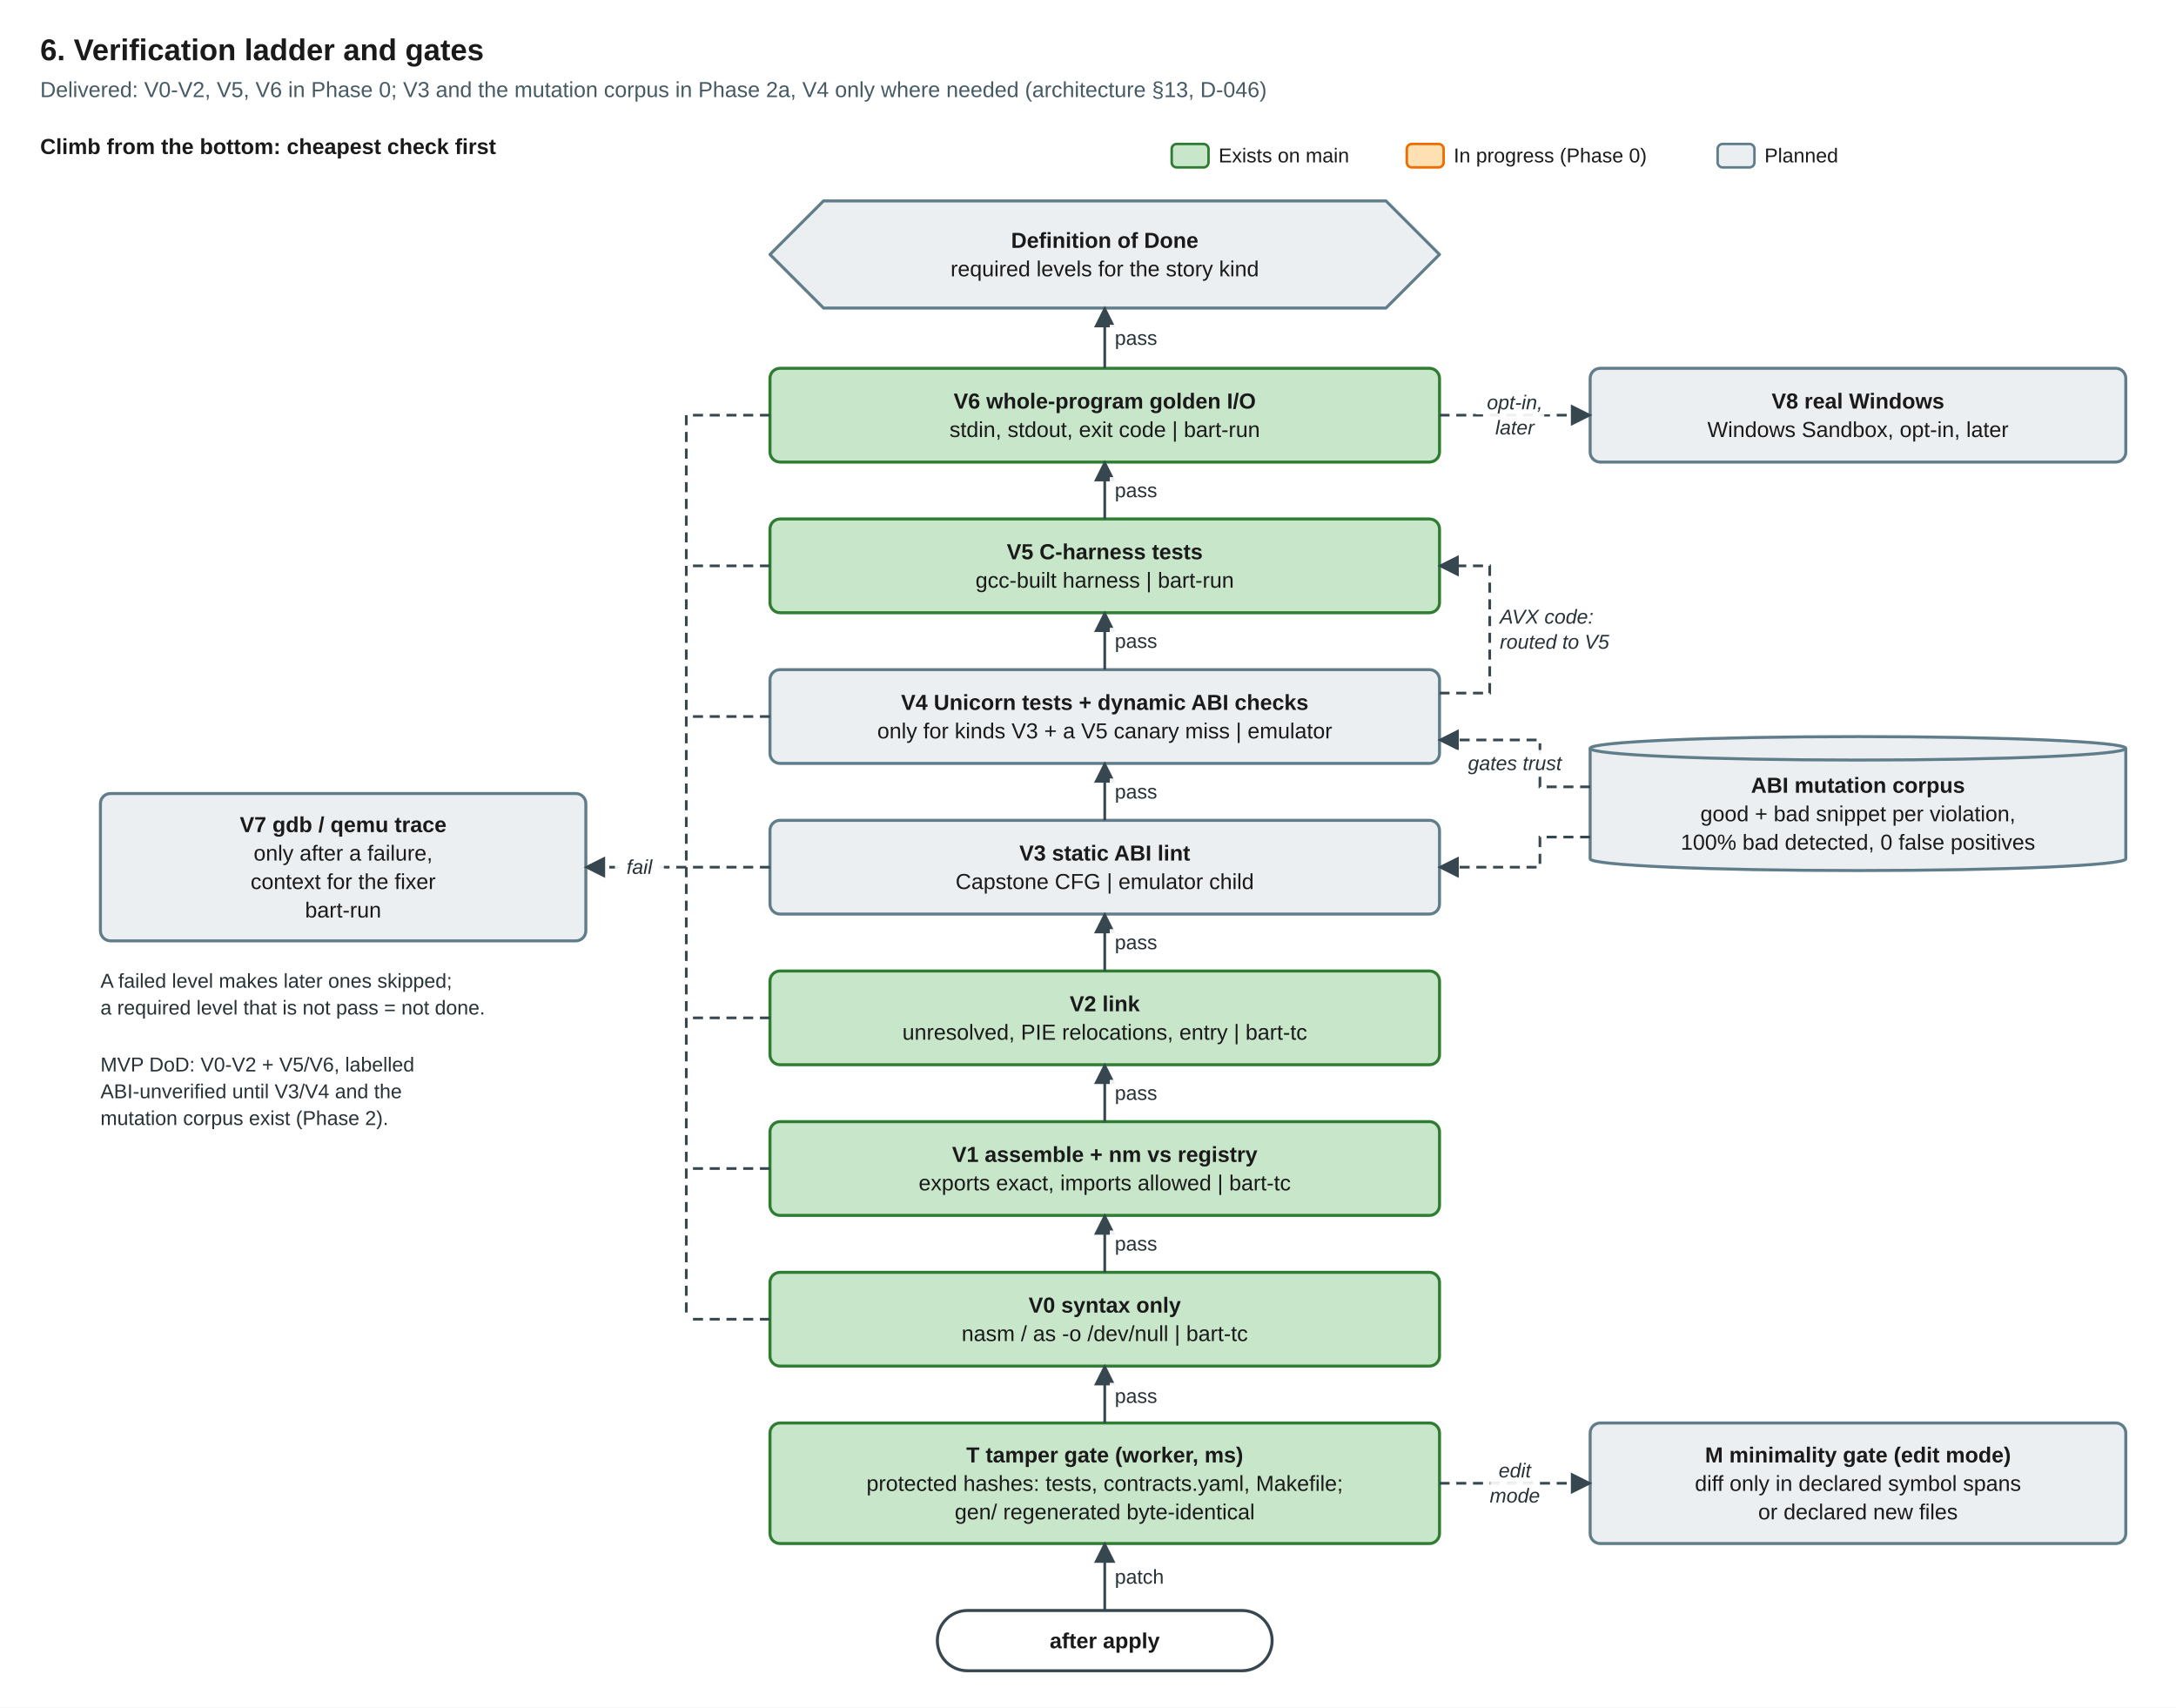
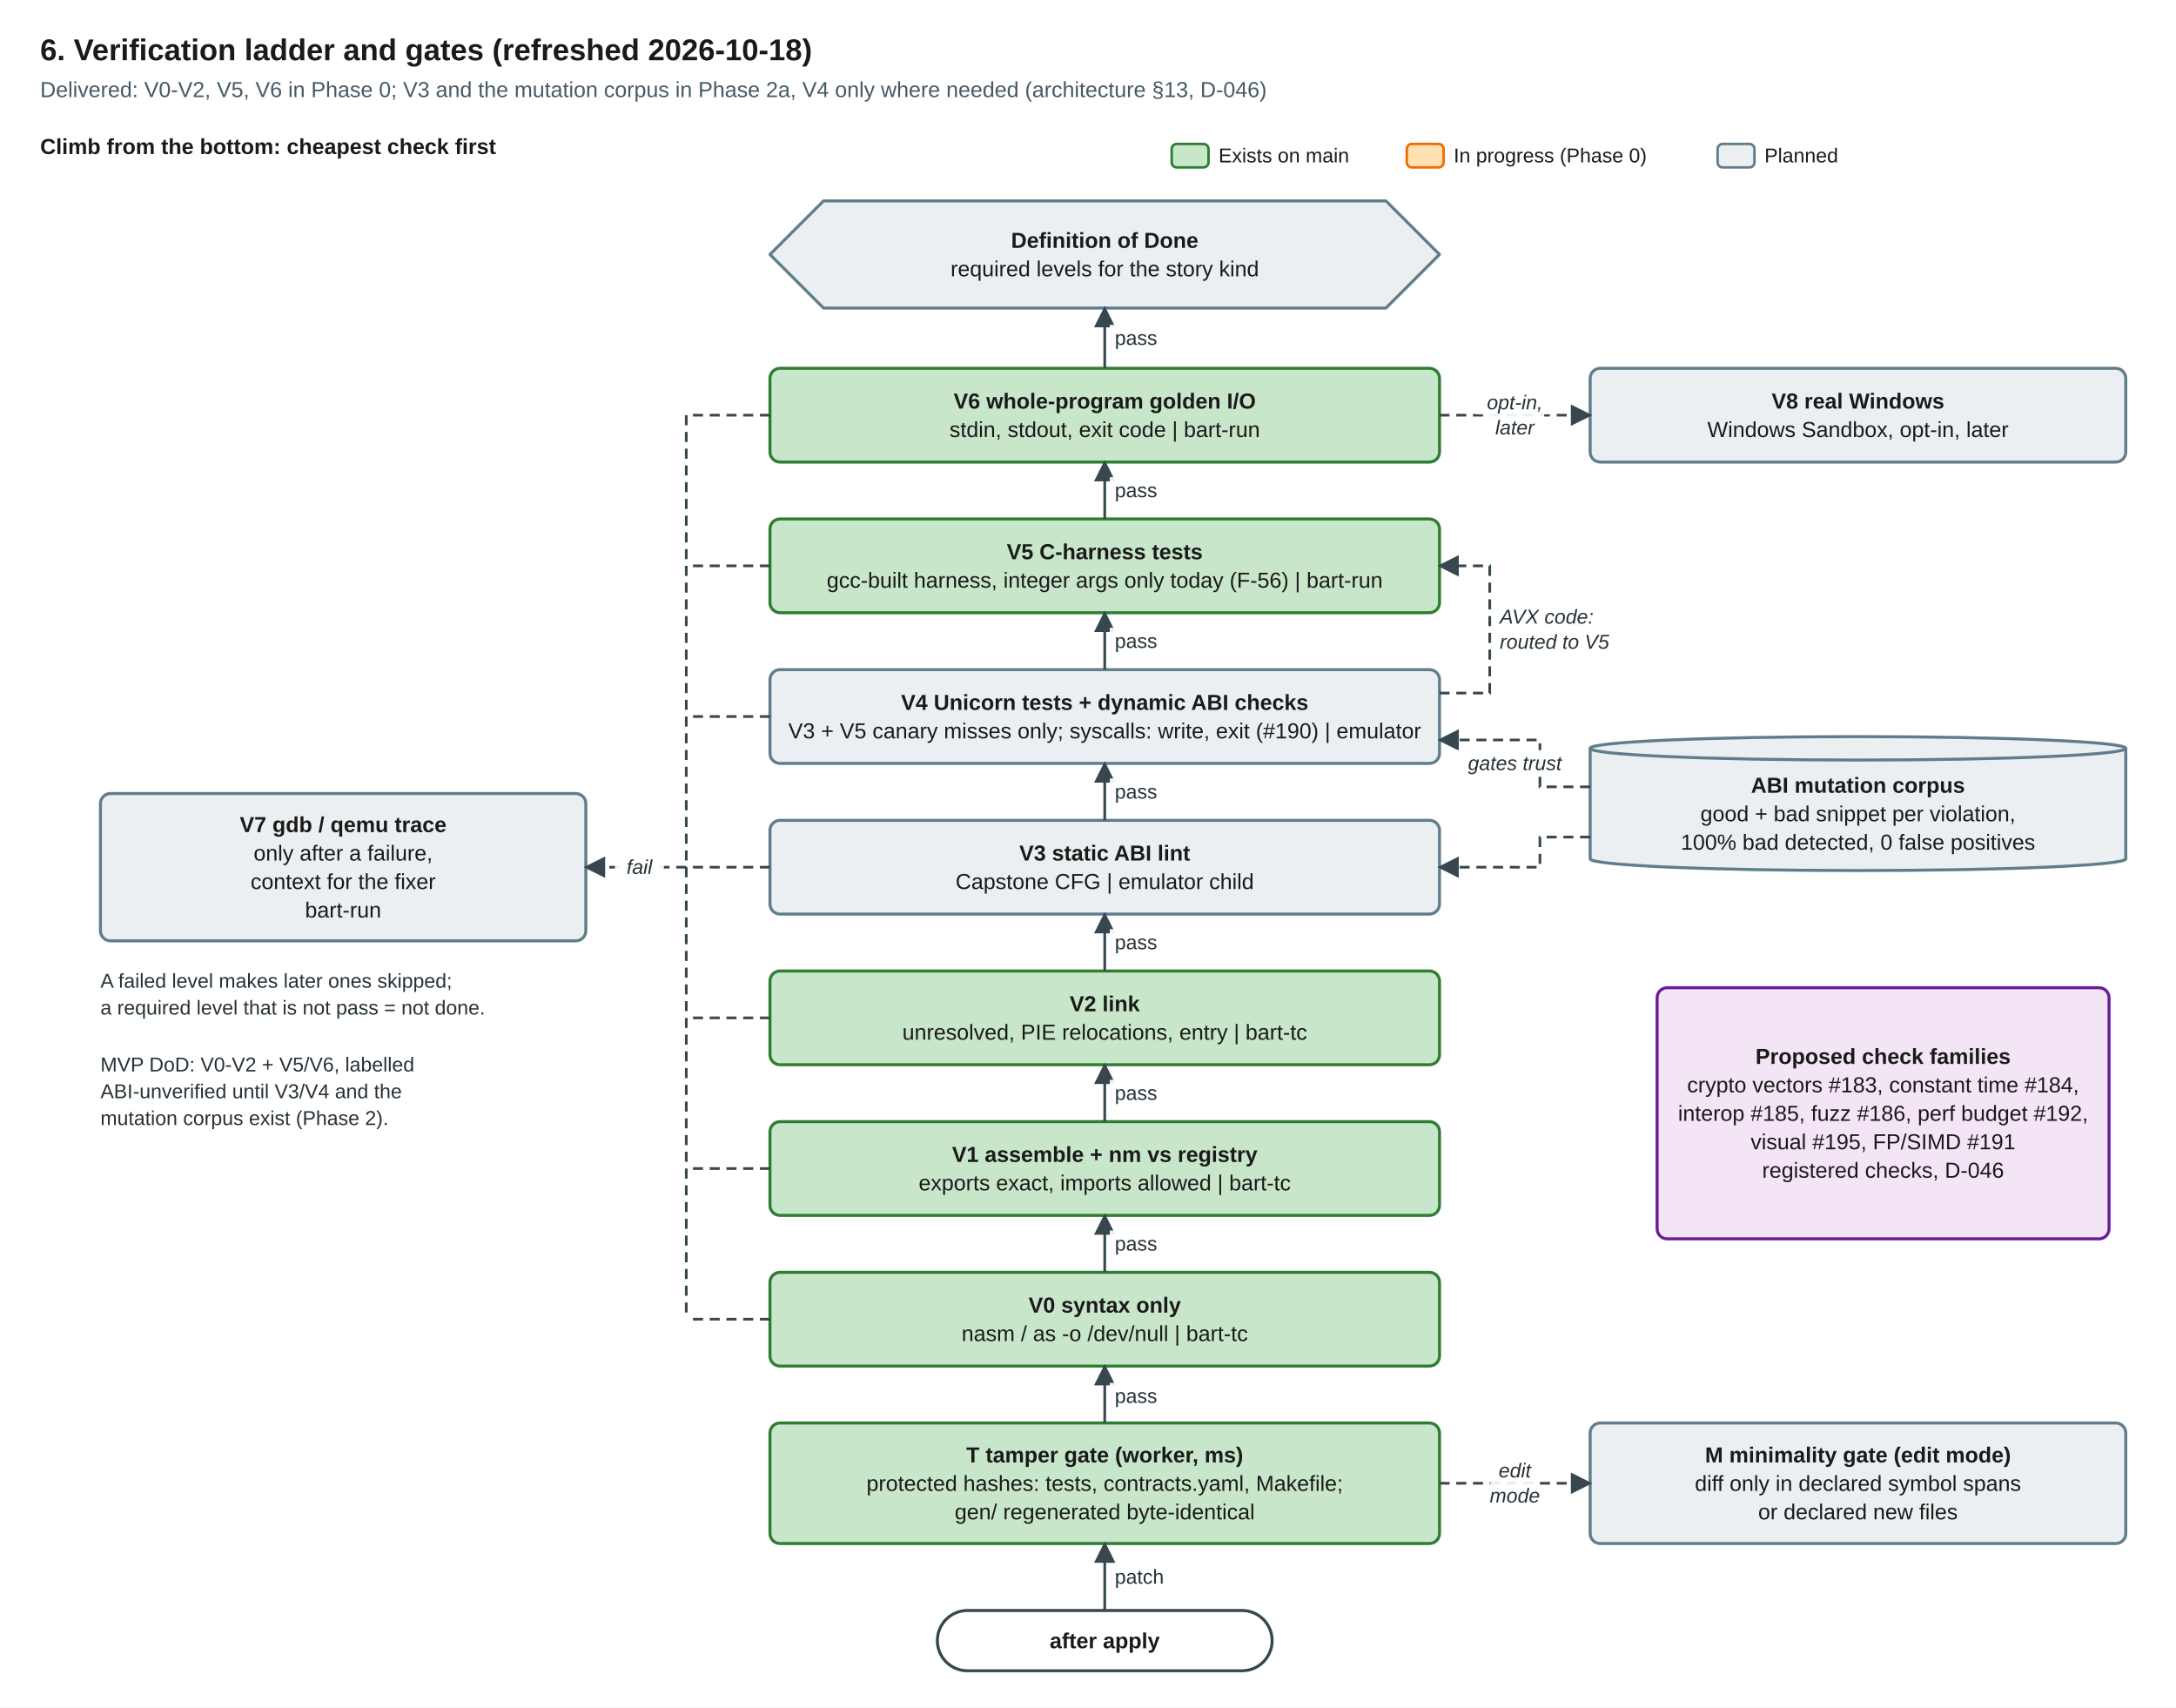
<svg xmlns="http://www.w3.org/2000/svg" viewBox="0 0 1300 1020" width="1300" height="1020" role="img" aria-label="After every apply the tamper gate runs, then levels V0 to V6 are climbed cheapest first; oracles decide, a failure skips later levels and triggers a V7 trace for the fixer." font-family="Arial, Helvetica, sans-serif">
  <defs>
    <marker id="ah" viewBox="0 0 10 10" refX="9" refY="5" markerWidth="8" markerHeight="8" orient="auto">
      <path d="M0,0 L10,5 L0,10 Z" fill="#37474f" />
    </marker>
    <marker id="ahs" viewBox="0 0 10 10" refX="1" refY="5" markerWidth="8" markerHeight="8" orient="auto">
      <path d="M10,0 L0,5 L10,10 Z" fill="#37474f" />
    </marker>
  </defs>
  <rect x="0" y="0" width="1300" height="1020" fill="#ffffff" />
-   <text x="24" y="36" font-size="18" fill="#1a1a1a" text-anchor="start" font-weight="bold">6. Verification ladder and gates</text>
+   <text x="24" y="36" font-size="18" fill="#1a1a1a" text-anchor="start" font-weight="bold">6. Verification ladder and gates (refreshed 2026-10-18)</text>
  <text x="24" y="58" font-size="13" fill="#455a64" text-anchor="start">Delivered: V0-V2, V5, V6 in Phase 0; V3 and the mutation corpus in Phase 2a, V4 only where needed (architecture §13, D-046)</text>
  <rect x="700" y="86" width="22" height="14" rx="3" fill="#c8e6c9" stroke="#2e7d32" stroke-width="1.5" />
  <text x="728" y="97" font-size="12" fill="#1a1a1a" text-anchor="start">Exists on main</text>
  <rect x="840.462" y="86" width="22" height="14" rx="3" fill="#ffe0b2" stroke="#ef6c00" stroke-width="1.5" />
  <text x="868.462" y="97" font-size="12" fill="#1a1a1a" text-anchor="start">In progress (Phase 0)</text>
  <rect x="1026.154" y="86" width="22" height="14" rx="3" fill="#eceff1" stroke="#607d8b" stroke-width="1.5" />
  <text x="1054.15" y="97" font-size="12" fill="#1a1a1a" text-anchor="start">Planned</text>
  <polygon points="492,120 828,120 860,152 828,184 492,184 460,152" fill="#eceff1" stroke="#607d8b" stroke-width="1.8" stroke-linejoin="round" />
  <text x="660" y="148.05" font-size="13" fill="#1a1a1a" text-anchor="middle" font-weight="bold">Definition of Done</text>
  <text x="660" y="165.05" font-size="13" fill="#1a1a1a" text-anchor="middle">required levels for the story kind</text>
  <rect x="460" y="220" width="400" height="56" rx="6" fill="#c8e6c9" stroke="#2e7d32" stroke-width="1.8" />
  <text x="660" y="244.05" font-size="13" fill="#1a1a1a" text-anchor="middle" font-weight="bold">V6  whole-program golden I/O</text>
  <text x="660" y="261.05" font-size="13" fill="#1a1a1a" text-anchor="middle">stdin, stdout, exit code   |   bart-run</text>
  <rect x="460" y="310" width="400" height="56" rx="6" fill="#c8e6c9" stroke="#2e7d32" stroke-width="1.8" />
  <text x="660" y="334.05" font-size="13" fill="#1a1a1a" text-anchor="middle" font-weight="bold">V5  C-harness tests</text>
-   <text x="660" y="351.05" font-size="13" fill="#1a1a1a" text-anchor="middle">gcc-built harness   |   bart-run</text>
+   <text x="660" y="351.05" font-size="13" fill="#1a1a1a" text-anchor="middle">gcc-built harness, integer args only today (F-56)   |   bart-run</text>
  <rect x="460" y="400" width="400" height="56" rx="6" fill="#eceff1" stroke="#607d8b" stroke-width="1.8" />
  <text x="660" y="424.05" font-size="13" fill="#1a1a1a" text-anchor="middle" font-weight="bold">V4  Unicorn tests + dynamic ABI checks</text>
-   <text x="660" y="441.05" font-size="13" fill="#1a1a1a" text-anchor="middle">only for kinds V3 + a V5 canary miss   |   emulator</text>
+   <text x="660" y="441.05" font-size="13" fill="#1a1a1a" text-anchor="middle">V3 + V5 canary misses only; syscalls: write, exit (#190) | emulator</text>
  <rect x="460" y="490" width="400" height="56" rx="6" fill="#eceff1" stroke="#607d8b" stroke-width="1.8" />
  <text x="660" y="514.05" font-size="13" fill="#1a1a1a" text-anchor="middle" font-weight="bold">V3  static ABI lint</text>
  <text x="660" y="531.05" font-size="13" fill="#1a1a1a" text-anchor="middle">Capstone CFG   |   emulator child</text>
  <rect x="460" y="580" width="400" height="56" rx="6" fill="#c8e6c9" stroke="#2e7d32" stroke-width="1.8" />
  <text x="660" y="604.05" font-size="13" fill="#1a1a1a" text-anchor="middle" font-weight="bold">V2  link</text>
  <text x="660" y="621.05" font-size="13" fill="#1a1a1a" text-anchor="middle">unresolved, PIE relocations, entry   |   bart-tc</text>
  <rect x="460" y="670" width="400" height="56" rx="6" fill="#c8e6c9" stroke="#2e7d32" stroke-width="1.8" />
  <text x="660" y="694.05" font-size="13" fill="#1a1a1a" text-anchor="middle" font-weight="bold">V1  assemble + nm vs registry</text>
  <text x="660" y="711.05" font-size="13" fill="#1a1a1a" text-anchor="middle">exports exact, imports allowed   |   bart-tc</text>
  <rect x="460" y="760" width="400" height="56" rx="6" fill="#c8e6c9" stroke="#2e7d32" stroke-width="1.8" />
  <text x="660" y="784.05" font-size="13" fill="#1a1a1a" text-anchor="middle" font-weight="bold">V0  syntax only</text>
  <text x="660" y="801.05" font-size="13" fill="#1a1a1a" text-anchor="middle">nasm / as -o /dev/null   |   bart-tc</text>
  <rect x="460" y="850" width="400" height="72" rx="6" fill="#c8e6c9" stroke="#2e7d32" stroke-width="1.8" />
  <text x="660" y="873.55" font-size="13" fill="#1a1a1a" text-anchor="middle" font-weight="bold">T  tamper gate (worker, ms)</text>
  <text x="660" y="890.55" font-size="13" fill="#1a1a1a" text-anchor="middle">protected hashes: tests, contracts.yaml, Makefile;</text>
  <text x="660" y="907.55" font-size="13" fill="#1a1a1a" text-anchor="middle">gen/ regenerated byte-identical</text>
  <rect x="560" y="962" width="200" height="36" rx="18" fill="#ffffff" stroke="#37474f" stroke-width="1.8" />
  <text x="660" y="984.55" font-size="13" fill="#1a1a1a" text-anchor="middle" font-weight="bold">after apply</text>
  <rect x="60" y="474" width="290" height="88" rx="6" fill="#eceff1" stroke="#607d8b" stroke-width="1.8" />
  <text x="205" y="497.05" font-size="13" fill="#1a1a1a" text-anchor="middle" font-weight="bold">V7  gdb / qemu trace</text>
  <text x="205" y="514.05" font-size="13" fill="#1a1a1a" text-anchor="middle">only after a failure,</text>
  <text x="205" y="531.05" font-size="13" fill="#1a1a1a" text-anchor="middle">context for the fixer</text>
  <text x="205" y="548.05" font-size="13" fill="#1a1a1a" text-anchor="middle">bart-run</text>
  <rect x="950" y="220" width="320" height="56" rx="6" fill="#eceff1" stroke="#607d8b" stroke-width="1.8" />
  <text x="1110" y="244.05" font-size="13" fill="#1a1a1a" text-anchor="middle" font-weight="bold">V8  real Windows</text>
  <text x="1110" y="261.05" font-size="13" fill="#1a1a1a" text-anchor="middle">Windows Sandbox, opt-in, later</text>
  <path d="M950,447 L950,513 A160,7 0 0 0 1270,513 L1270,447 A160,7 0 0 0 950,447 Z" fill="#eceff1" stroke="#607d8b" stroke-width="1.8" />
  <path d="M950,447 A160,7 0 0 0 1270,447" fill="none" stroke="#607d8b" stroke-width="1.8" />
  <text x="1110" y="473.55" font-size="13" fill="#1a1a1a" text-anchor="middle" font-weight="bold">ABI mutation corpus</text>
  <text x="1110" y="490.55" font-size="13" fill="#1a1a1a" text-anchor="middle">good + bad snippet per violation,</text>
  <text x="1110" y="507.55" font-size="13" fill="#1a1a1a" text-anchor="middle">100% bad detected, 0 false positives</text>
  <rect x="950" y="850" width="320" height="72" rx="6" fill="#eceff1" stroke="#607d8b" stroke-width="1.8" />
  <text x="1110" y="873.55" font-size="13" fill="#1a1a1a" text-anchor="middle" font-weight="bold">M  minimality gate (edit mode)</text>
  <text x="1110" y="890.55" font-size="13" fill="#1a1a1a" text-anchor="middle">diff only in declared symbol spans</text>
  <text x="1110" y="907.55" font-size="13" fill="#1a1a1a" text-anchor="middle">or declared new files</text>
  <polyline points="660,962 660,922" fill="none" stroke="#37474f" stroke-width="1.6" marker-end="url(#ah)" />
  <polyline points="660,850 660,816" fill="none" stroke="#37474f" stroke-width="1.6" marker-end="url(#ah)" />
  <polyline points="660,310 660,276" fill="none" stroke="#37474f" stroke-width="1.6" marker-end="url(#ah)" />
  <polyline points="660,400 660,366" fill="none" stroke="#37474f" stroke-width="1.6" marker-end="url(#ah)" />
  <polyline points="660,490 660,456" fill="none" stroke="#37474f" stroke-width="1.6" marker-end="url(#ah)" />
  <polyline points="660,580 660,546" fill="none" stroke="#37474f" stroke-width="1.6" marker-end="url(#ah)" />
  <polyline points="660,670 660,636" fill="none" stroke="#37474f" stroke-width="1.6" marker-end="url(#ah)" />
  <polyline points="660,760 660,726" fill="none" stroke="#37474f" stroke-width="1.6" marker-end="url(#ah)" />
  <polyline points="660,220 660,184" fill="none" stroke="#37474f" stroke-width="1.6" marker-end="url(#ah)" />
  <polyline points="460,248 410,248" fill="none" stroke="#37474f" stroke-width="1.6" stroke-dasharray="6 4" />
  <polyline points="460,338 410,338" fill="none" stroke="#37474f" stroke-width="1.6" stroke-dasharray="6 4" />
  <polyline points="460,428 410,428" fill="none" stroke="#37474f" stroke-width="1.6" stroke-dasharray="6 4" />
  <polyline points="460,518 410,518" fill="none" stroke="#37474f" stroke-width="1.6" stroke-dasharray="6 4" />
  <polyline points="460,608 410,608" fill="none" stroke="#37474f" stroke-width="1.6" stroke-dasharray="6 4" />
  <polyline points="460,698 410,698" fill="none" stroke="#37474f" stroke-width="1.6" stroke-dasharray="6 4" />
  <polyline points="460,788 410,788" fill="none" stroke="#37474f" stroke-width="1.6" stroke-dasharray="6 4" />
  <polyline points="410,248 410,788" fill="none" stroke="#37474f" stroke-width="1.6" stroke-dasharray="6 4" />
  <polyline points="410,518 350,518" fill="none" stroke="#37474f" stroke-width="1.6" stroke-dasharray="6 4" marker-end="url(#ah)" />
  <polyline points="860,248 950,248" fill="none" stroke="#37474f" stroke-width="1.6" stroke-dasharray="6 4" marker-end="url(#ah)" />
  <polyline points="950,470 920,470 920,442 860,442" fill="none" stroke="#37474f" stroke-width="1.6" stroke-dasharray="6 4" marker-end="url(#ah)" />
  <polyline points="950,500 920,500 920,518 860,518" fill="none" stroke="#37474f" stroke-width="1.6" stroke-dasharray="6 4" marker-end="url(#ah)" />
  <polyline points="860,414 890,414 890,338 860,338" fill="none" stroke="#37474f" stroke-width="1.6" stroke-dasharray="6 4" marker-end="url(#ah)" />
  <polyline points="860,886 950,886" fill="none" stroke="#37474f" stroke-width="1.6" stroke-dasharray="6 4" marker-end="url(#ah)" />
  <text x="24" y="92" font-size="13" fill="#1a1a1a" text-anchor="start" font-weight="bold">Climb from the bottom: cheapest check first</text>
  <rect x="663" y="934" width="35.077" height="15" fill="#ffffff" fill-opacity="0.92" />
  <text x="666" y="946" font-size="12" fill="#263238" text-anchor="start">patch</text>
  <rect x="663" y="826" width="29.262" height="15" fill="#ffffff" fill-opacity="0.92" />
  <text x="666" y="838" font-size="12" fill="#263238" text-anchor="start">pass</text>
  <rect x="663" y="285" width="29.262" height="15" fill="#ffffff" fill-opacity="0.92" />
  <text x="666" y="297" font-size="12" fill="#263238" text-anchor="start">pass</text>
  <rect x="663" y="375" width="29.262" height="15" fill="#ffffff" fill-opacity="0.92" />
  <text x="666" y="387" font-size="12" fill="#263238" text-anchor="start">pass</text>
  <rect x="663" y="465" width="29.262" height="15" fill="#ffffff" fill-opacity="0.92" />
  <text x="666" y="477" font-size="12" fill="#263238" text-anchor="start">pass</text>
  <rect x="663" y="555" width="29.262" height="15" fill="#ffffff" fill-opacity="0.92" />
  <text x="666" y="567" font-size="12" fill="#263238" text-anchor="start">pass</text>
  <rect x="663" y="645" width="29.262" height="15" fill="#ffffff" fill-opacity="0.92" />
  <text x="666" y="657" font-size="12" fill="#263238" text-anchor="start">pass</text>
  <rect x="663" y="735" width="29.262" height="15" fill="#ffffff" fill-opacity="0.92" />
  <text x="666" y="747" font-size="12" fill="#263238" text-anchor="start">pass</text>
  <rect x="663" y="194" width="29.262" height="15" fill="#ffffff" fill-opacity="0.92" />
  <text x="666" y="206" font-size="12" fill="#263238" text-anchor="start">pass</text>
  <rect x="367.369" y="510" width="29.262" height="15" fill="#ffffff" fill-opacity="0.92" />
  <text x="382" y="522" font-size="12" fill="#263238" text-anchor="middle" font-style="italic">fail</text>
  <text x="60" y="590" font-size="12" fill="#263238" text-anchor="start">A failed level makes later ones skipped;</text>
  <text x="60" y="606" font-size="12" fill="#263238" text-anchor="start">a required level that is not pass = not done.</text>
  <text x="60" y="640" font-size="12" fill="#263238" text-anchor="start">MVP DoD: V0-V2 + V5/V6, labelled</text>
  <text x="60" y="656" font-size="12" fill="#263238" text-anchor="start">ABI-unverified until V3/V4 and the</text>
  <text x="60" y="672" font-size="12" fill="#263238" text-anchor="start">mutation corpus exist (Phase 2).</text>
  <rect x="881.646" y="232.5" width="46.708" height="15" fill="#ffffff" fill-opacity="0.92" />
  <text x="905" y="244.5" font-size="12" fill="#263238" text-anchor="middle" font-style="italic">opt-in,</text>
  <rect x="887.462" y="247.5" width="35.077" height="15" fill="#ffffff" fill-opacity="0.92" />
  <text x="905" y="259.5" font-size="12" fill="#263238" text-anchor="middle" font-style="italic">later</text>
  <rect x="870.015" y="448" width="69.969" height="15" fill="#ffffff" fill-opacity="0.92" />
  <text x="905" y="460" font-size="12" fill="#263238" text-anchor="middle" font-style="italic">gates trust</text>
  <rect x="893" y="360.5" width="58.339" height="15" fill="#ffffff" fill-opacity="0.92" />
  <text x="896" y="372.5" font-size="12" fill="#263238" text-anchor="start" font-style="italic">AVX code:</text>
  <rect x="893" y="375.5" width="75.785" height="15" fill="#ffffff" fill-opacity="0.92" />
  <text x="896" y="387.5" font-size="12" fill="#263238" text-anchor="start" font-style="italic">routed to V5</text>
  <rect x="890.369" y="870.5" width="29.262" height="15" fill="#ffffff" fill-opacity="0.92" />
  <text x="905" y="882.5" font-size="12" fill="#263238" text-anchor="middle" font-style="italic">edit</text>
  <rect x="890.369" y="885.5" width="29.262" height="15" fill="#ffffff" fill-opacity="0.92" />
  <text x="905" y="897.5" font-size="12" fill="#263238" text-anchor="middle" font-style="italic">mode</text>
+   <rect x="990" y="590" width="270" height="150" rx="6" fill="#f3e5f5" stroke="#6a1b9a" stroke-width="1.8" />
+   <text x="1125.0" y="635.5" font-size="13" fill="#1a1a1a" text-anchor="middle" font-weight="bold">Proposed check families</text>
+   <text x="1125.0" y="652.5" font-size="13" fill="#1a1a1a" text-anchor="middle">crypto vectors #183, constant time #184,</text>
+   <text x="1125.0" y="669.5" font-size="13" fill="#1a1a1a" text-anchor="middle">interop #185, fuzz #186, perf budget #192,</text>
+   <text x="1125.0" y="686.5" font-size="13" fill="#1a1a1a" text-anchor="middle">visual #195, FP/SIMD #191</text>
+   <text x="1125.0" y="703.5" font-size="13" fill="#1a1a1a" text-anchor="middle">registered checks, D-046</text>
</svg>
